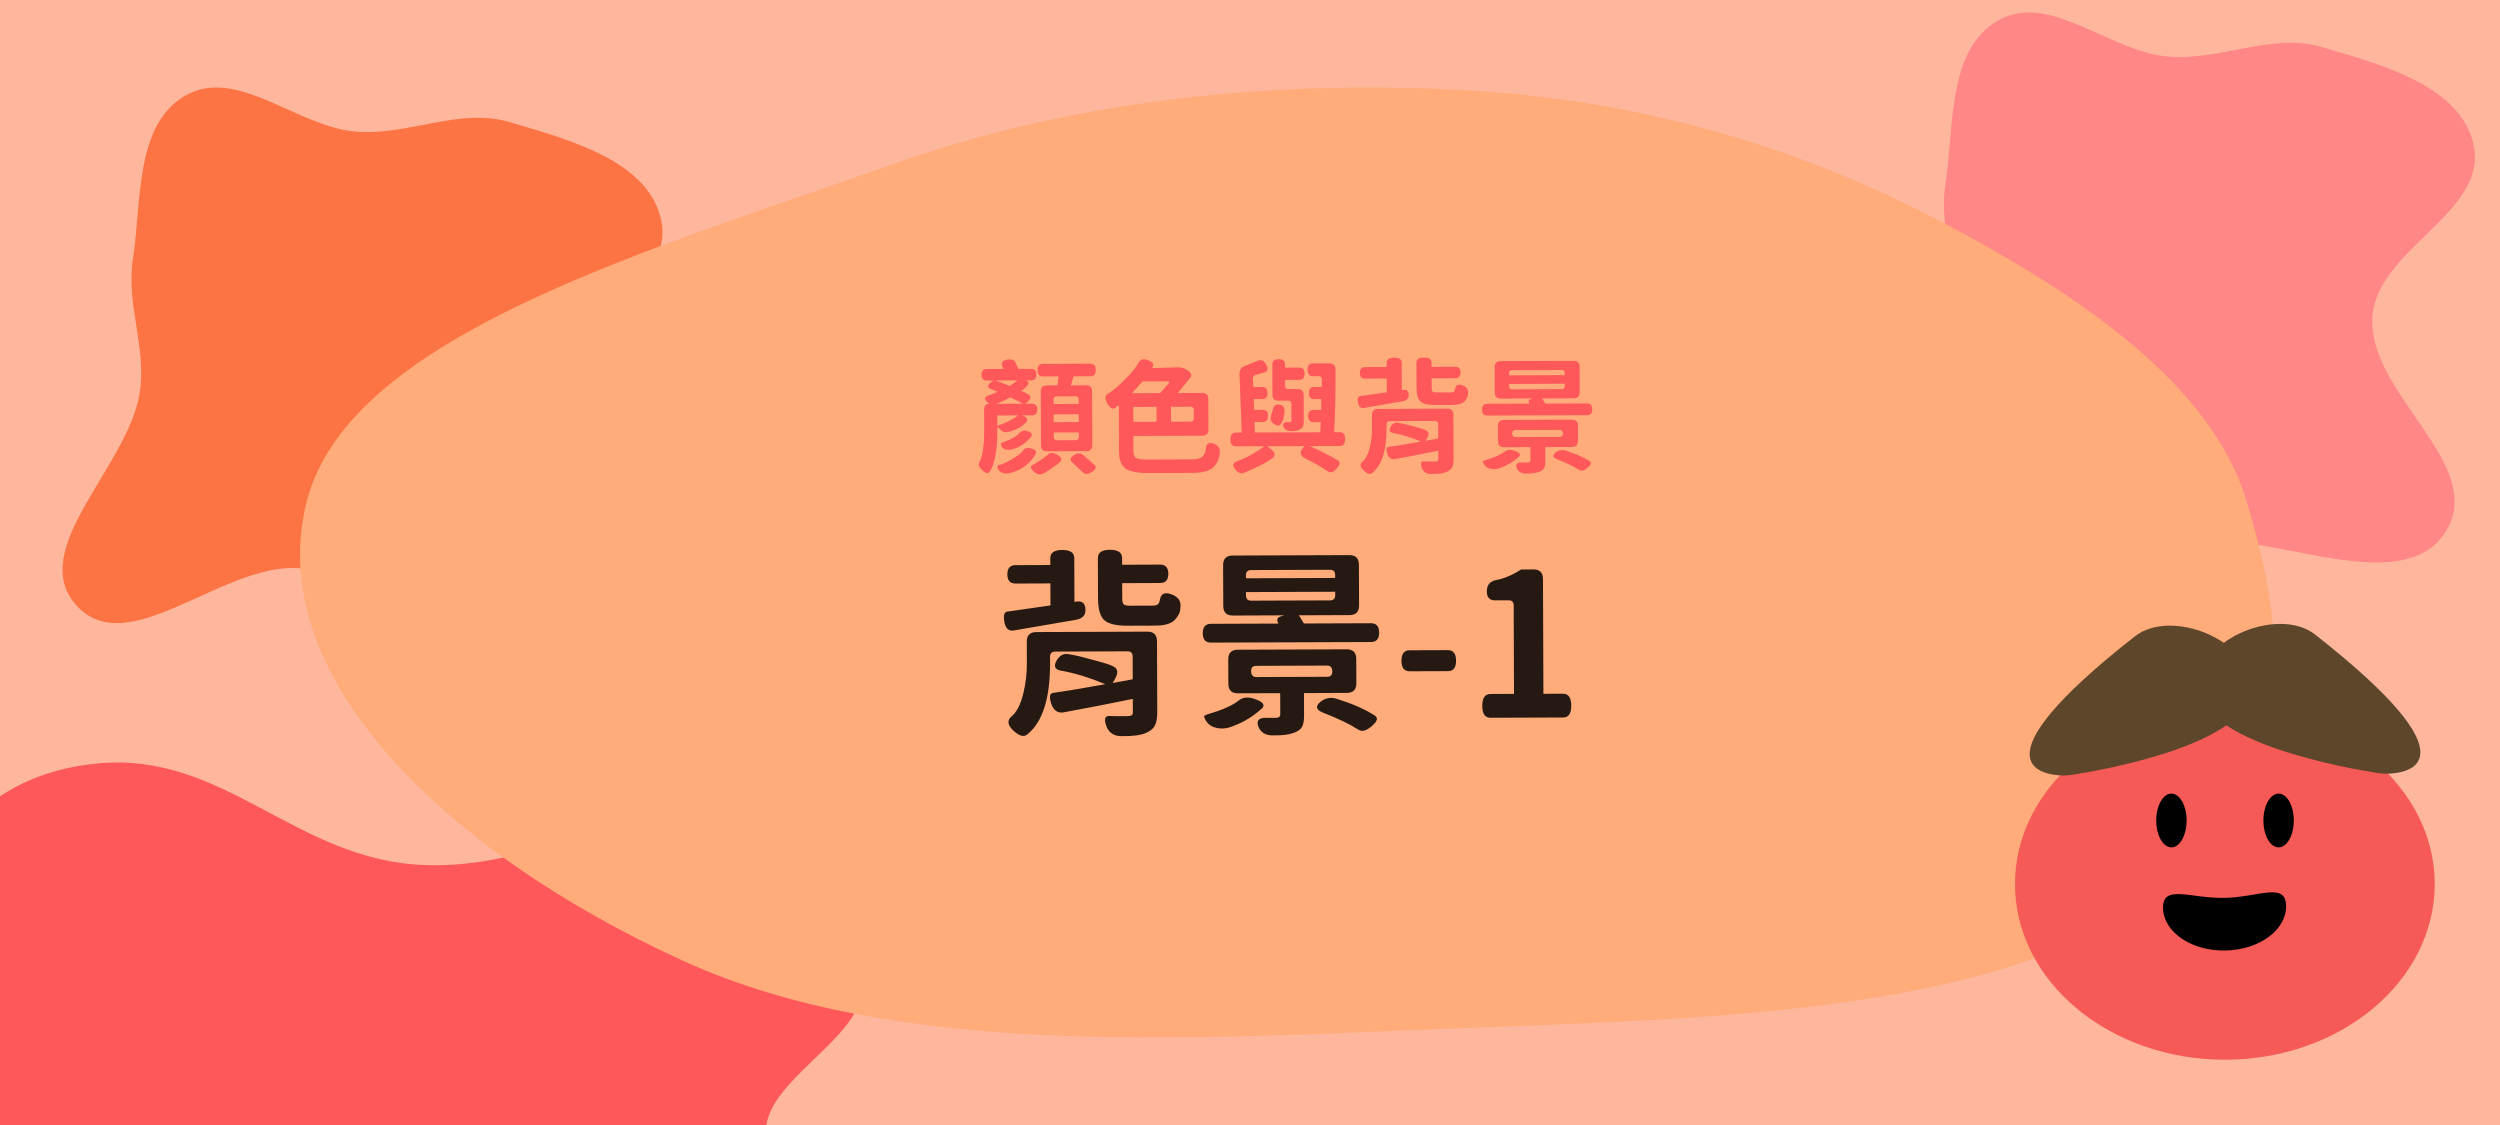
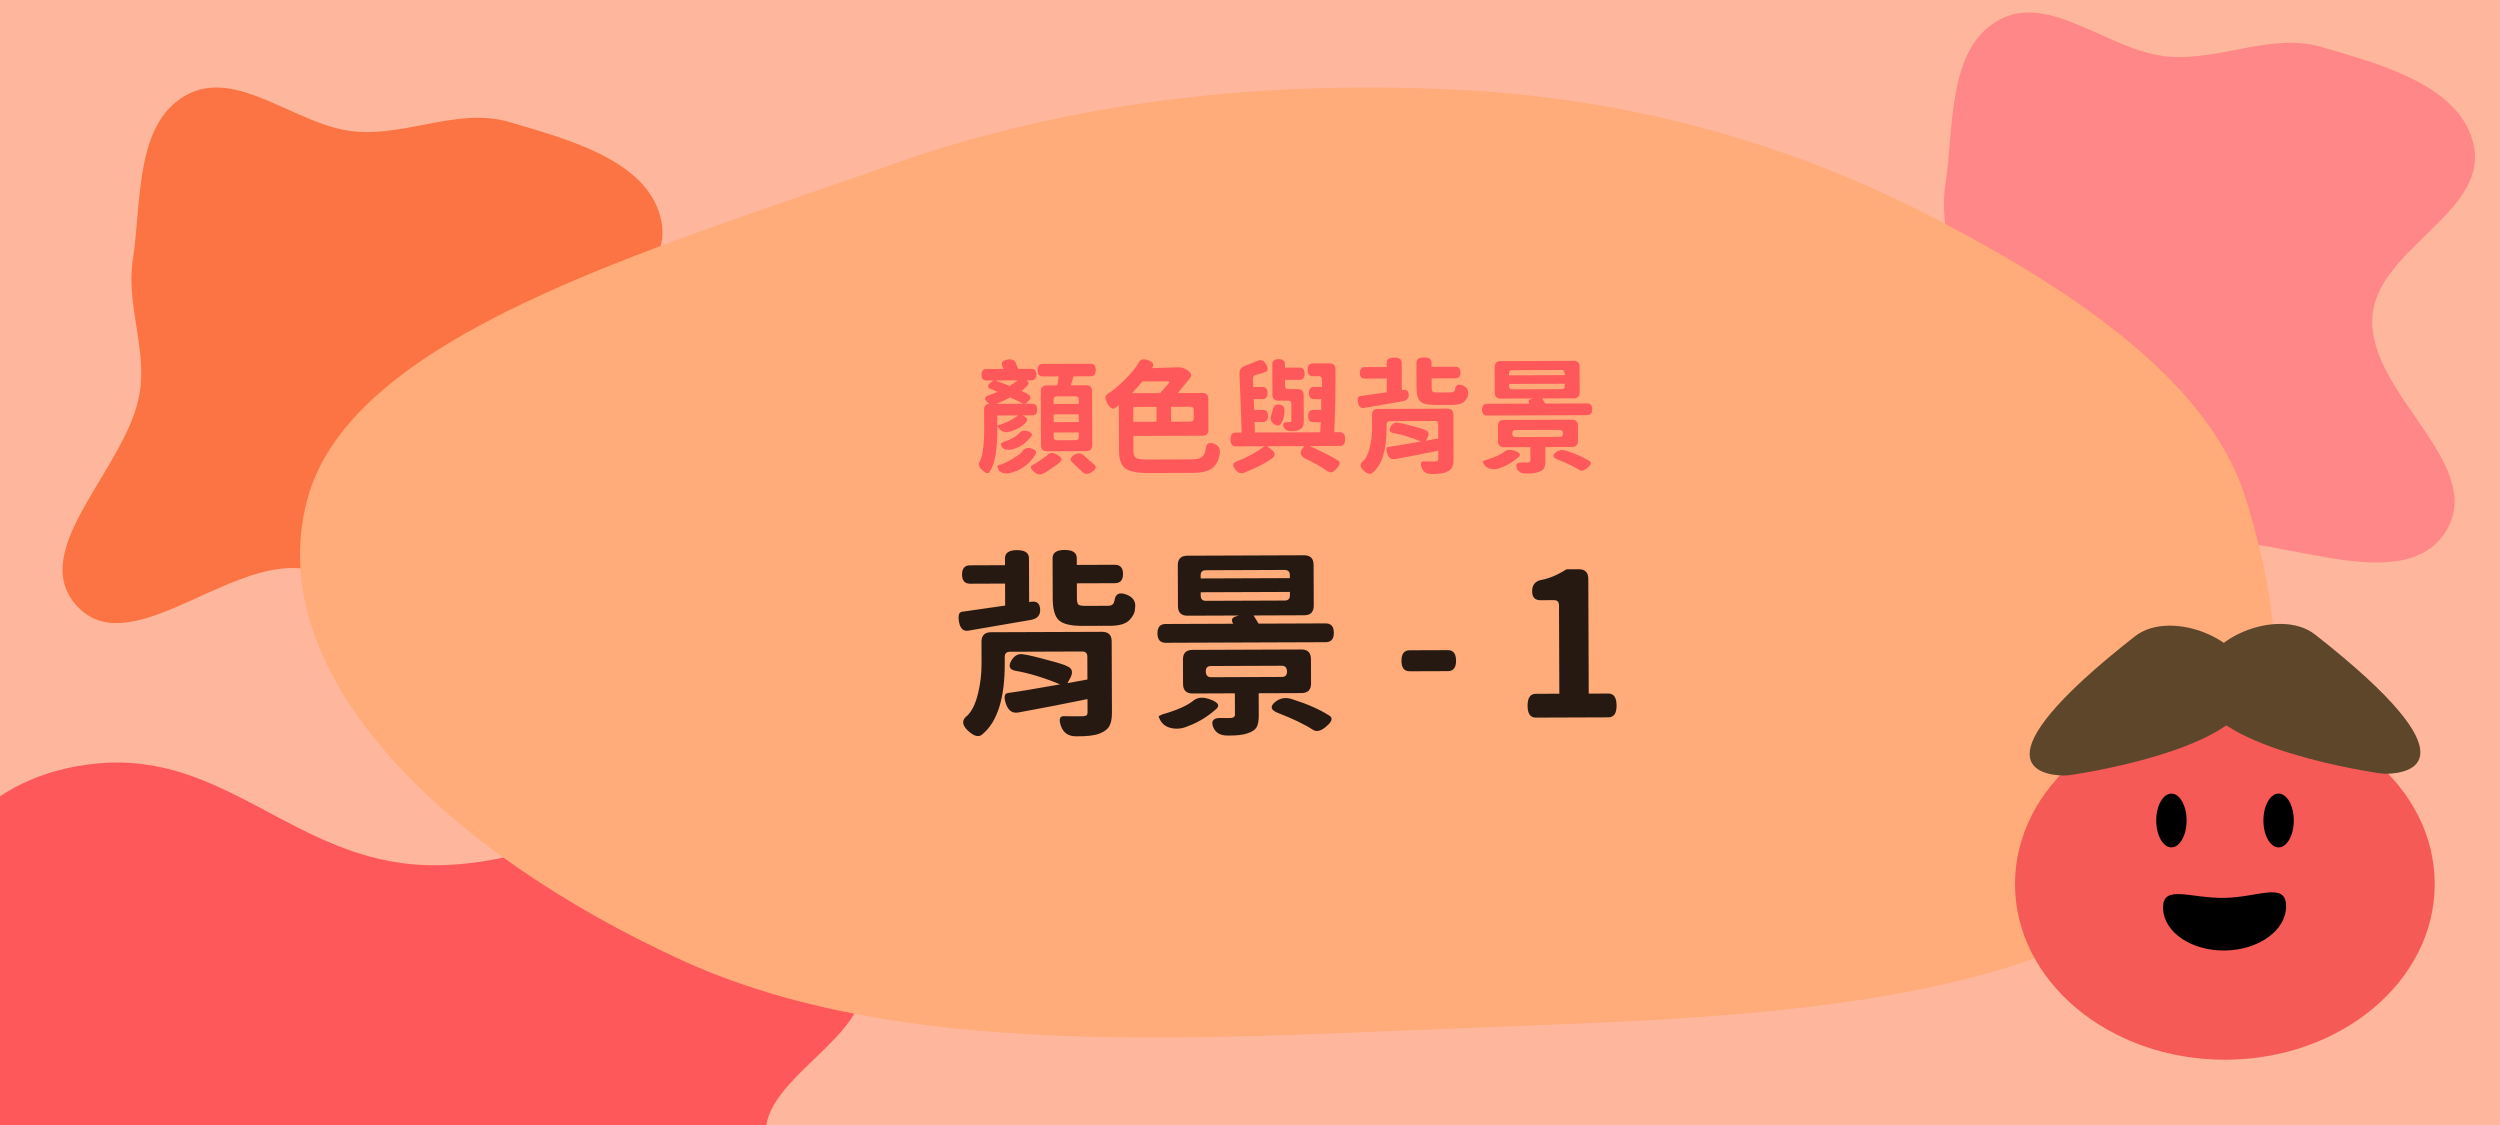
<svg xmlns="http://www.w3.org/2000/svg" width="200" height="90" viewBox="0 0 200 90" fill="none">
  <g clip-path="url(#clip0_2308_6673)">
    <rect width="200" height="90" fill="#FEB79D" />
    <path fill-rule="evenodd" clip-rule="evenodd" d="M-6.18 85.526C-5.521 81.351 -9.948 77.257 -7.655 73.239C-4.948 68.497 -1.652 61.992 7.772 61.078C17.997 60.087 23.6 68.826 33.978 69.205C45.818 69.637 56.588 60.196 66.887 63.237C76.243 66 70.121 74.012 68.975 79.539C68.168 83.434 61.536 86.431 61.267 90.346C60.85 96.397 75.769 103.853 67.023 107.895C58.356 111.9 45.738 103.802 34.253 102.83C27.316 102.243 20.566 103.925 13.618 103.373C4.658 102.66 -7.251 103.227 -11.753 99.17C-16.321 95.052 -6.927 90.254 -6.18 85.526Z" fill="#FE585B" />
    <path fill-rule="evenodd" clip-rule="evenodd" d="M28.474 10.53C32.649 10.872 36.743 8.58 40.761 9.767C45.503 11.168 52.008 12.874 52.922 17.752C53.913 23.046 45.174 25.946 44.795 31.318C44.363 37.447 53.804 43.022 50.763 48.353C48 53.196 39.988 50.027 34.461 49.434C30.566 49.016 27.569 45.584 23.654 45.444C17.603 45.228 10.147 52.951 6.105 48.424C2.1 43.937 10.197 37.406 11.17 31.46C11.758 27.869 10.075 24.375 10.627 20.779C11.34 16.14 10.773 9.976 14.83 7.646C18.948 5.281 23.746 10.143 28.474 10.53Z" fill="#FC7443" />
    <path fill-rule="evenodd" clip-rule="evenodd" d="M173.474 4.53C177.649 4.872 181.743 2.58 185.761 3.767C190.503 5.168 197.008 6.874 197.922 11.752C198.913 17.046 190.174 19.946 189.795 25.318C189.363 31.447 198.804 37.022 195.763 42.353C193 47.196 184.988 44.027 179.461 43.434C175.566 43.016 172.569 39.584 168.654 39.444C162.603 39.228 155.147 46.951 151.105 42.424C147.1 37.937 155.198 31.406 156.17 25.46C156.757 21.869 155.075 18.375 155.627 14.779C156.34 10.14 155.773 3.976 159.83 1.646C163.948 -0.719 168.746 4.143 173.474 4.53Z" fill="#FF8787" />
    <path fill-rule="evenodd" clip-rule="evenodd" d="M117.063 7.205C131.49 7.98 144.155 11.905 154.996 17.578C166.733 23.719 176.896 30.86 179.688 39.971C183.097 51.095 184.354 63.745 171.749 72.255C158.691 81.071 136.857 81.474 117.063 82.25C95.236 83.105 71.899 84.751 54.603 76.845C35.616 68.165 20.857 53.977 24.577 39.971C28.089 26.753 52.105 19.98 71.539 13.095C85.386 8.19 100.98 6.341 117.063 7.205Z" fill="#FFAB7A" />
    <ellipse cx="177.989" cy="70.727" rx="16.788" ry="14.051" fill="#F55A57" />
    <ellipse cx="173.713" cy="65.639" rx="1.215" ry="2.151" fill="black" />
    <ellipse cx="182.288" cy="65.639" rx="1.215" ry="2.151" fill="black" />
    <path d="M173.043 72.643C173.079 74.57 175.312 76.092 178.031 76.041C180.749 75.99 182.924 74.386 182.888 72.458C182.852 70.531 180.67 71.781 177.952 71.831C175.233 71.882 173.007 70.715 173.043 72.643Z" fill="black" />
    <path d="M170.798 50.904C173.679 48.645 180.102 51.191 180.102 55.022C180.103 59.542 168.088 61.623 165.803 61.978C165.554 62.017 165.305 62.044 165.056 62.039C163.427 62.006 157.617 61.237 170.798 50.904Z" fill="#6E5232" />
    <path d="M170.798 50.904C173.679 48.645 180.102 51.191 180.102 55.022C180.103 59.542 168.088 61.623 165.803 61.978C165.554 62.017 165.305 62.044 165.056 62.039C163.427 62.006 157.617 61.237 170.798 50.904Z" fill="url(#paint0_radial_2308_6673)" fill-opacity="0.15" />
    <path d="M185.204 50.763C182.323 48.505 175.9 51.051 175.9 54.881C175.899 59.401 187.914 61.483 190.199 61.837C190.448 61.876 190.697 61.903 190.946 61.898C192.575 61.866 198.385 61.097 185.204 50.763Z" fill="#6E5232" />
    <path d="M185.204 50.763C182.323 48.505 175.9 51.051 175.9 54.881C175.899 59.401 187.914 61.483 190.199 61.837C190.448 61.876 190.697 61.903 190.946 61.898C192.575 61.866 198.385 61.097 185.204 50.763Z" fill="url(#paint1_radial_2308_6673)" fill-opacity="0.15" />
    <path d="M79.718 32.308L81.847 32.3C81.594 32.154 81.25 31.985 80.816 31.794C80.47 31.982 80.104 32.153 79.718 32.308ZM81.41 30.431L79.63 30.438C79.971 30.557 80.348 30.702 80.762 30.874C81.035 30.713 81.251 30.565 81.41 30.431ZM79.781 33.238L79.784 34.058C80.503 33.822 81.055 33.546 81.441 33.231L79.781 33.238ZM79.784 34.118L79.785 34.348C79.791 35.988 79.589 37.115 79.178 37.73C79.078 37.917 78.891 37.888 78.617 37.642C78.343 37.403 78.249 37.19 78.335 37.003C78.606 36.555 78.74 35.665 78.735 34.331L78.729 32.791C78.728 32.471 78.864 32.311 79.138 32.31L79.007 32.19C78.706 31.925 78.739 31.735 79.105 31.62C79.145 31.62 79.381 31.529 79.814 31.347C79.4 31.169 79.23 31.1 79.303 31.139C78.969 31.014 78.959 30.831 79.271 30.59L79.471 30.439L78.93 30.441C78.657 30.442 78.52 30.289 78.519 29.982C78.518 29.676 78.654 29.522 78.927 29.521L80.277 29.516L80.176 29.266C80.075 29.013 80.201 28.849 80.554 28.775C80.914 28.7 81.148 28.786 81.255 29.032L81.457 29.511L82.497 29.508C82.77 29.506 82.908 29.659 82.909 29.966C82.91 30.273 82.774 30.427 82.501 30.427L82.081 30.429C82.361 30.535 82.358 30.715 82.073 30.969C81.853 31.19 81.72 31.287 81.674 31.261C81.987 31.399 82.134 31.469 82.114 31.469C82.495 31.648 82.532 31.867 82.227 32.129L82.028 32.299L82.567 32.297C82.841 32.296 82.978 32.452 82.979 32.766C82.98 33.072 82.844 33.226 82.571 33.227L81.791 33.23C82.212 33.402 82.286 33.608 82.013 33.849C81.808 34.097 81.448 34.308 80.936 34.483C80.556 34.631 80.263 34.602 80.055 34.397L79.784 34.118ZM81.556 34.631C81.749 34.437 81.992 34.399 82.286 34.518C82.579 34.637 82.627 34.8 82.427 35.008C82.089 35.409 81.71 35.687 81.291 35.842C80.998 35.97 80.725 36.011 80.471 35.965C80.224 35.913 80.09 35.746 80.069 35.467L80.249 35.376C80.895 35.154 81.33 34.905 81.556 34.631ZM81.841 36.04C82.001 35.833 82.24 35.785 82.561 35.897C82.888 36.003 82.969 36.172 82.803 36.406C82.379 37.081 81.8 37.533 81.068 37.763C80.768 37.884 80.488 37.908 80.228 37.836C79.974 37.764 79.827 37.574 79.786 37.268L79.926 37.207C80.219 37.133 80.591 36.958 81.044 36.683C81.503 36.401 81.769 36.187 81.841 36.04ZM84.296 34.601L84.297 34.961C84.298 35.134 84.385 35.221 84.558 35.22L86.048 35.214C86.222 35.214 86.308 35.127 86.307 34.953L86.306 34.593L84.296 34.601ZM84.291 33.151L84.293 33.771L86.303 33.763L86.301 33.143L84.291 33.151ZM84.545 31.71C84.372 31.711 84.286 31.797 84.286 31.971L84.288 32.321L86.297 32.313L86.296 31.963C86.296 31.79 86.209 31.704 86.035 31.704L84.545 31.71ZM87.38 35.609C87.381 35.929 87.222 36.09 86.901 36.091L83.762 36.103C83.442 36.104 83.281 35.945 83.28 35.625L83.264 31.315C83.263 30.995 83.422 30.834 83.742 30.833L84.592 30.83L84.689 30.109L83.419 30.114C83.146 30.115 83.009 29.949 83.007 29.616C83.006 29.282 83.142 29.115 83.416 29.114L87.246 29.1C87.519 29.099 87.656 29.265 87.657 29.598C87.659 29.932 87.523 30.099 87.249 30.1L85.879 30.105L85.672 30.826L86.882 30.821C87.202 30.82 87.363 30.98 87.364 31.299L87.38 35.609ZM85.765 36.975C85.571 36.789 85.617 36.603 85.903 36.415C86.195 36.227 86.442 36.22 86.643 36.392L87.535 37.169C87.743 37.341 87.69 37.532 87.378 37.739C87.072 37.954 86.822 37.968 86.628 37.782L85.765 36.975ZM83.832 36.363C84.012 36.189 84.265 36.198 84.593 36.39C84.927 36.582 85.001 36.765 84.815 36.939C84.762 37.019 84.546 37.187 84.166 37.441C83.794 37.703 83.548 37.854 83.428 37.894C83.195 38.015 82.945 37.953 82.677 37.707C82.417 37.461 82.403 37.285 82.635 37.177C82.735 37.143 82.955 37.009 83.294 36.775C83.64 36.54 83.819 36.403 83.832 36.363ZM93.472 30.697C93.585 30.57 93.554 30.506 93.381 30.507L91.401 30.515L90.564 31.458L92.804 31.449L93.472 30.697ZM95.243 33.73C95.416 33.73 95.502 33.643 95.502 33.469L95.499 32.789C95.499 32.623 95.412 32.54 95.238 32.54L93.678 32.546L93.683 33.736L95.243 33.73ZM90.659 32.557L90.663 33.747L92.523 33.74L92.519 32.55L90.659 32.557ZM91.934 36.763L95.314 36.75C95.787 36.748 96.094 36.66 96.233 36.487C96.379 36.313 96.458 36.096 96.471 35.836C96.523 35.469 96.736 35.355 97.109 35.493C97.483 35.632 97.641 35.881 97.582 36.242C97.537 36.715 97.365 37.096 97.066 37.383C96.767 37.678 96.205 37.827 95.378 37.83L91.958 37.843C91.018 37.846 90.378 37.725 90.037 37.48C89.696 37.241 89.524 36.768 89.522 36.062L89.508 32.411L89.249 32.612C89.029 32.773 88.812 32.667 88.597 32.295C88.383 31.916 88.385 31.656 88.605 31.515C88.997 31.287 89.466 30.898 90.01 30.35C90.562 29.794 90.933 29.329 91.125 28.956C91.258 28.728 91.504 28.684 91.865 28.823C92.225 28.955 92.339 29.138 92.207 29.372L92.157 29.452L94.277 29.384C94.55 29.383 94.814 29.479 95.068 29.671C95.322 29.857 95.363 30.053 95.19 30.26L94.224 31.444L96.184 31.437C96.504 31.436 96.665 31.595 96.666 31.915L96.675 34.385C96.677 34.698 96.517 34.856 96.197 34.857L90.667 34.877L90.671 36.057C90.673 36.364 90.747 36.56 90.894 36.646C91.041 36.726 91.387 36.765 91.934 36.763ZM103.313 33.67L103.308 32.31C103.307 32.137 103.22 32.051 103.047 32.051L102.277 32.054C101.957 32.055 101.796 31.896 101.795 31.576L101.786 29.146C101.785 28.873 101.951 28.735 102.284 28.734C102.624 28.733 102.795 28.869 102.796 29.142L102.797 29.412L103.957 29.408C104.23 29.407 104.367 29.57 104.369 29.896C104.37 30.223 104.234 30.387 103.961 30.388L102.801 30.392L102.802 30.862C102.803 31.036 102.89 31.122 103.063 31.121L103.813 31.128C104.133 31.127 104.294 31.287 104.295 31.607L104.303 33.667C104.303 33.873 104.277 34.027 104.224 34.127C104.178 34.227 104.078 34.314 103.925 34.388C103.772 34.462 103.589 34.496 103.376 34.49C103.002 34.498 102.772 34.382 102.684 34.143C102.597 33.896 102.69 33.773 102.963 33.772L103.143 33.771C103.256 33.777 103.313 33.744 103.313 33.67ZM101.849 32.686C101.915 32.425 102.094 32.322 102.388 32.374C102.681 32.419 102.802 32.632 102.75 33.012C102.725 33.392 102.636 33.683 102.483 33.883C102.384 34.077 102.208 34.098 101.954 33.945C101.7 33.786 101.606 33.577 101.671 33.316L101.849 32.686ZM105.616 34.582L105.663 33.772L105.063 33.774C104.79 33.775 104.652 33.612 104.651 33.285C104.65 32.959 104.786 32.795 105.059 32.794L105.699 32.791L105.696 31.931L105.126 31.934C104.853 31.935 104.716 31.772 104.714 31.445C104.713 31.119 104.849 30.955 105.123 30.954L105.753 30.951L105.75 30.351C105.75 30.178 105.663 30.092 105.489 30.092L105.019 30.094C104.746 30.095 104.609 29.925 104.608 29.585C104.606 29.245 104.742 29.075 105.016 29.074L106.366 29.069C106.686 29.068 106.843 29.247 106.838 29.607C106.851 31.294 106.817 32.951 106.736 34.578L107.196 34.576C107.469 34.575 107.607 34.758 107.608 35.124C107.609 35.491 107.473 35.675 107.2 35.676L104.79 35.685C105.859 36.181 106.613 36.568 107.054 36.846C107.248 36.959 107.212 37.166 106.947 37.467C106.688 37.775 106.452 37.859 106.238 37.719C105.67 37.328 105.078 36.99 104.464 36.706C104.036 36.488 103.942 36.221 104.181 35.907L104.35 35.687L101.38 35.697L101.761 36.006C102.069 36.258 102.046 36.498 101.694 36.726C101.175 37.082 100.463 37.441 99.558 37.804C99.285 37.925 99.035 37.836 98.807 37.537C98.586 37.245 98.618 37.041 98.905 36.927C99.71 36.624 100.465 36.214 101.17 35.698L98.85 35.707C98.577 35.708 98.439 35.525 98.438 35.158C98.437 34.792 98.573 34.608 98.846 34.607L99.336 34.605L99.159 29.896C99.151 29.596 99.284 29.392 99.556 29.284L100.675 28.84C100.928 28.746 101.138 28.862 101.306 29.188C101.481 29.507 101.438 29.704 101.178 29.778L100.469 29.991C100.309 30.038 100.23 30.145 100.23 30.312L100.263 30.962L100.993 30.959C101.266 30.958 101.403 31.121 101.404 31.447C101.406 31.767 101.27 31.928 100.996 31.929L100.296 31.931L100.329 32.791L101.029 32.789C101.303 32.788 101.44 32.951 101.441 33.277C101.442 33.597 101.306 33.758 101.033 33.759L100.363 33.761L100.396 34.601L105.616 34.582ZM112.695 31.576C112.709 31.862 112.557 32.036 112.237 32.097C111.098 32.295 110.048 32.475 109.089 32.639C108.849 32.673 108.698 32.527 108.637 32.201C108.583 31.874 108.635 31.704 108.795 31.69C109.062 31.656 109.778 31.553 110.944 31.382L110.94 30.282L109.2 30.288C108.927 30.29 108.79 30.137 108.788 29.83C108.787 29.523 108.923 29.369 109.197 29.369L110.937 29.362L110.936 29.022C110.934 28.749 111.134 28.611 111.534 28.61C111.934 28.608 112.134 28.744 112.136 29.018L112.144 31.208L112.264 31.187C112.537 31.153 112.681 31.282 112.695 31.576ZM115.789 32.694C116.109 32.693 116.27 32.852 116.271 33.172L116.284 36.732C116.285 37.026 116.243 37.249 116.157 37.403C116.077 37.556 115.918 37.68 115.678 37.775C115.438 37.875 115.052 37.923 114.519 37.919C114.125 37.927 113.865 37.758 113.737 37.412C113.615 37.066 113.668 36.899 113.895 36.911C113.988 36.917 114.298 36.92 114.825 36.918C114.918 36.911 114.981 36.894 115.015 36.867C115.048 36.84 115.064 36.794 115.064 36.727L115.062 36.057C113.909 36.294 112.753 36.519 111.594 36.73C111.301 36.777 111.097 36.632 110.982 36.292C110.868 35.952 110.904 35.772 111.09 35.752C111.524 35.697 112.39 35.553 113.689 35.322C112.881 34.985 112.133 34.758 111.446 34.64C111.166 34.581 111.099 34.418 111.245 34.151C111.397 33.884 111.596 33.773 111.843 33.819C112.09 33.851 112.497 33.946 113.064 34.104C113.638 34.255 113.962 34.358 114.036 34.411C114.296 34.51 114.353 34.703 114.208 34.99L114.059 35.261L115.058 35.077L115.054 33.937C115.053 33.764 114.966 33.677 114.793 33.678L111.183 33.691C111.009 33.692 110.923 33.779 110.924 33.952L110.925 34.252C110.931 35.999 110.562 37.184 109.818 37.806C109.645 37.98 109.409 37.931 109.108 37.659C108.813 37.393 108.766 37.16 108.965 36.959C109.244 36.745 109.453 36.348 109.591 35.767C109.709 35.293 109.767 34.783 109.765 34.236L109.761 33.197C109.76 32.877 109.919 32.716 110.239 32.715L115.789 32.694ZM114.974 31.397L116.084 31.393C116.231 31.392 116.327 31.345 116.374 31.252L116.413 31.122C116.459 30.795 116.655 30.698 117.002 30.83C117.356 30.962 117.5 31.198 117.435 31.538C117.436 31.725 117.343 31.915 117.157 32.109C116.971 32.296 116.655 32.391 116.208 32.393L114.808 32.398C114.228 32.4 113.834 32.305 113.627 32.112C113.426 31.919 113.325 31.563 113.323 31.043L113.315 29.013C113.314 28.74 113.514 28.602 113.914 28.601C114.321 28.599 114.524 28.735 114.525 29.009L114.527 29.349L116.427 29.342C116.7 29.341 116.837 29.494 116.838 29.8C116.84 30.107 116.703 30.261 116.43 30.262L114.53 30.269L114.533 31.039C114.534 31.192 114.561 31.292 114.614 31.338C114.668 31.378 114.788 31.398 114.974 31.397ZM120.722 30.716L120.722 30.886C120.723 31.059 120.81 31.145 120.983 31.145L124.923 31.13C125.097 31.13 125.183 31.043 125.182 30.869L125.182 30.699L120.722 30.716ZM120.978 29.615C120.804 29.616 120.718 29.703 120.719 29.876L120.719 30.026L125.179 30.009L125.179 29.859C125.178 29.686 125.091 29.6 124.918 29.6L120.978 29.615ZM126.968 32.273C127.241 32.272 127.378 32.428 127.379 32.741C127.381 33.054 127.244 33.212 126.971 33.213L118.971 33.242C118.698 33.243 118.561 33.087 118.559 32.774C118.558 32.461 118.694 32.303 118.968 32.302L122.348 32.29C122.234 32.11 122.273 31.99 122.466 31.929L122.636 31.879L120.066 31.888C119.746 31.889 119.586 31.73 119.584 31.41L119.577 29.37C119.576 29.05 119.735 28.89 120.055 28.888L125.885 28.867C126.205 28.866 126.366 29.025 126.367 29.345L126.374 31.385C126.376 31.705 126.216 31.866 125.896 31.867L123.366 31.876L123.618 32.285L126.968 32.273ZM120.392 36.107C120.605 35.953 120.891 35.949 121.252 36.094C121.619 36.239 121.693 36.399 121.474 36.573C121.042 36.955 120.573 37.236 120.067 37.418C119.774 37.546 119.481 37.571 119.187 37.492C118.9 37.413 118.709 37.22 118.615 36.914L118.804 36.823C119.557 36.607 120.086 36.368 120.392 36.107ZM121.236 34.404C121.062 34.405 120.976 34.492 120.976 34.665C120.977 34.865 121.064 34.965 121.238 34.964L124.778 34.951C124.951 34.95 125.037 34.863 125.037 34.69C125.036 34.49 124.949 34.39 124.776 34.391L121.236 34.404ZM126.239 35.275C126.24 35.595 126.081 35.756 125.761 35.757L123.621 35.765L123.625 36.885C123.626 37.145 123.59 37.339 123.517 37.465C123.444 37.592 123.294 37.693 123.068 37.767C122.842 37.848 122.515 37.886 122.088 37.881C121.702 37.889 121.451 37.74 121.337 37.434C121.229 37.134 121.365 36.99 121.745 37.002C121.965 37.008 122.135 37.007 122.255 37C122.375 36.986 122.435 36.933 122.435 36.84L122.431 35.77L120.321 35.777C120.001 35.779 119.84 35.619 119.839 35.299L119.834 34.079C119.833 33.759 119.993 33.599 120.313 33.597L125.752 33.577C126.072 33.576 126.233 33.735 126.234 34.055L126.239 35.275ZM124.564 36.742C124.224 36.603 124.18 36.426 124.432 36.212C124.691 35.998 124.985 35.95 125.312 36.069C126.046 36.3 126.654 36.567 127.135 36.872C127.342 36.985 127.306 37.161 127.027 37.403C126.754 37.65 126.525 37.714 126.337 37.595C125.923 37.323 125.332 37.039 124.564 36.742Z" fill="#FE585B" />
-     <path d="M86.838 48.742C86.861 49.201 86.617 49.479 86.105 49.577C84.282 49.893 82.603 50.182 81.068 50.444C80.684 50.499 80.444 50.265 80.346 49.742C80.258 49.22 80.343 48.948 80.599 48.926C81.025 48.871 82.171 48.706 84.037 48.433L84.03 46.673L81.246 46.683C80.809 46.685 80.589 46.44 80.588 45.95C80.586 45.459 80.803 45.213 81.241 45.211L84.025 45.201L84.023 44.657C84.021 44.219 84.34 44 84.98 43.997C85.62 43.995 85.941 44.212 85.943 44.65L85.956 48.154L86.148 48.121C86.585 48.066 86.815 48.273 86.838 48.742ZM91.788 50.532C92.3 50.53 92.558 50.785 92.559 51.297L92.581 56.993C92.582 57.463 92.514 57.82 92.376 58.066C92.249 58.312 91.994 58.51 91.611 58.661C91.227 58.822 90.609 58.899 89.755 58.892C89.126 58.905 88.709 58.634 88.504 58.08C88.31 57.526 88.395 57.259 88.757 57.279C88.907 57.289 89.403 57.293 90.246 57.29C90.395 57.279 90.496 57.252 90.549 57.209C90.603 57.166 90.629 57.091 90.628 56.984L90.624 55.913C88.781 56.293 86.931 56.651 85.076 56.989C84.607 57.066 84.281 56.832 84.098 56.289C83.915 55.745 83.972 55.457 84.271 55.424C84.964 55.336 86.35 55.107 88.428 54.737C87.135 54.197 85.939 53.834 84.84 53.646C84.392 53.552 84.284 53.291 84.517 52.863C84.761 52.435 85.08 52.258 85.475 52.331C85.87 52.383 86.521 52.536 87.429 52.788C88.347 53.03 88.865 53.194 88.983 53.279C89.399 53.437 89.491 53.746 89.258 54.206L89.02 54.638L90.619 54.344L90.612 52.52C90.611 52.243 90.472 52.105 90.194 52.106L84.418 52.127C84.141 52.129 84.003 52.268 84.004 52.545L84.006 53.025C84.016 55.82 83.426 57.715 82.235 58.712C81.959 58.99 81.579 58.911 81.098 58.476C80.627 58.051 80.551 57.678 80.87 57.357C81.317 57.014 81.65 56.378 81.871 55.449C82.06 54.691 82.153 53.874 82.15 53L82.144 51.336C82.142 50.824 82.397 50.567 82.909 50.565L91.788 50.532ZM90.485 48.457L92.261 48.45C92.496 48.45 92.65 48.374 92.724 48.225L92.787 48.016C92.86 47.493 93.174 47.338 93.73 47.549C94.296 47.76 94.526 48.138 94.422 48.682C94.423 48.981 94.275 49.286 93.977 49.596C93.68 49.896 93.173 50.047 92.459 50.05L90.219 50.058C89.291 50.061 88.661 49.909 88.329 49.601C88.008 49.293 87.846 48.723 87.843 47.891L87.831 44.643C87.829 44.205 88.148 43.986 88.788 43.983C89.439 43.981 89.765 44.198 89.767 44.636L89.769 45.18L92.809 45.168C93.246 45.167 93.466 45.411 93.467 45.902C93.469 46.392 93.251 46.639 92.814 46.64L89.774 46.652L89.779 47.884C89.78 48.129 89.823 48.289 89.909 48.363C89.994 48.427 90.186 48.458 90.485 48.457ZM99.681 47.367L99.682 47.639C99.683 47.916 99.822 48.054 100.099 48.053L106.403 48.03C106.681 48.029 106.819 47.89 106.818 47.612L106.817 47.34L99.681 47.367ZM100.09 45.605C99.813 45.606 99.675 45.745 99.676 46.023L99.677 46.263L106.813 46.236L106.812 45.996C106.811 45.719 106.672 45.581 106.394 45.582L100.09 45.605ZM109.674 49.858C110.111 49.856 110.331 50.106 110.333 50.607C110.335 51.109 110.117 51.36 109.68 51.362L96.88 51.409C96.442 51.411 96.223 51.161 96.221 50.66C96.219 50.158 96.437 49.907 96.874 49.905L102.282 49.885C102.1 49.598 102.163 49.406 102.472 49.309L102.744 49.227L98.632 49.243C98.12 49.245 97.863 48.99 97.861 48.478L97.849 45.214C97.847 44.702 98.102 44.445 98.614 44.443L107.942 44.408C108.454 44.406 108.711 44.661 108.713 45.173L108.725 48.437C108.727 48.949 108.472 49.206 107.96 49.208L103.912 49.223L104.314 49.878L109.674 49.858ZM99.153 55.993C99.493 55.746 99.952 55.739 100.529 55.972C101.116 56.204 101.235 56.46 100.884 56.739C100.193 57.349 99.442 57.8 98.633 58.091C98.164 58.295 97.695 58.334 97.225 58.208C96.766 58.082 96.461 57.773 96.31 57.283L96.613 57.138C97.817 56.792 98.664 56.411 99.153 55.993ZM100.503 53.268C100.225 53.269 100.087 53.408 100.088 53.685C100.089 54.005 100.229 54.165 100.506 54.164L106.17 54.143C106.447 54.142 106.586 54.003 106.584 53.725C106.583 53.405 106.444 53.246 106.167 53.247L100.503 53.268ZM108.508 54.662C108.51 55.174 108.255 55.431 107.743 55.433L104.319 55.446L104.325 57.238C104.327 57.654 104.27 57.963 104.153 58.166C104.036 58.37 103.797 58.53 103.435 58.649C103.073 58.778 102.55 58.839 101.867 58.831C101.249 58.844 100.848 58.605 100.665 58.115C100.492 57.636 100.71 57.406 101.318 57.425C101.67 57.434 101.942 57.433 102.134 57.422C102.326 57.4 102.422 57.314 102.421 57.165L102.415 55.453L99.039 55.465C98.527 55.467 98.27 55.212 98.268 54.7L98.261 52.748C98.259 52.236 98.514 51.979 99.026 51.977L107.73 51.945C108.242 51.943 108.499 52.198 108.501 52.71L108.508 54.662ZM105.829 57.008C105.284 56.786 105.213 56.504 105.617 56.161C106.032 55.818 106.501 55.742 107.025 55.932C108.199 56.301 109.172 56.729 109.941 57.217C110.273 57.397 110.215 57.68 109.769 58.066C109.333 58.462 108.965 58.565 108.666 58.374C108.003 57.939 107.057 57.484 105.829 57.008ZM112.776 53.702C112.339 53.704 112.119 53.428 112.117 52.873C112.115 52.307 112.333 52.024 112.77 52.022L115.826 52.011C116.264 52.009 116.483 52.291 116.485 52.857C116.487 53.411 116.27 53.689 115.832 53.691L112.776 53.702ZM119.24 57.422C118.803 57.424 118.583 57.11 118.581 56.481C118.578 55.841 118.796 55.52 119.233 55.518L121.121 55.511L121.095 48.44C121.094 48.162 120.96 48.024 120.693 48.025L119.605 48.029C119.168 48.031 118.948 47.791 118.947 47.312C118.945 46.821 119.178 46.521 119.647 46.413C120.287 46.304 120.969 46.019 121.692 45.557L122.668 45.554C123.18 45.552 123.437 45.807 123.439 46.319L123.473 55.503L125.041 55.497C125.478 55.495 125.698 55.815 125.701 56.455C125.703 57.084 125.485 57.399 125.048 57.401L119.24 57.422Z" fill="black" fill-opacity="0.85" />
+     <path d="M83.213 48.756C83.236 49.215 82.992 49.493 82.48 49.591C80.657 49.907 78.978 50.196 77.443 50.457C77.059 50.512 76.819 50.278 76.721 49.756C76.633 49.234 76.718 48.961 76.974 48.939C77.4 48.884 78.546 48.72 80.412 48.446L80.405 46.686L77.621 46.697C77.184 46.698 76.964 46.454 76.963 45.963C76.961 45.472 77.178 45.226 77.616 45.225L80.4 45.214L80.398 44.67C80.396 44.233 80.715 44.013 81.355 44.011C81.995 44.008 82.316 44.226 82.318 44.663L82.331 48.167L82.523 48.135C82.96 48.08 83.19 48.287 83.213 48.756ZM88.164 50.546C88.676 50.544 88.933 50.799 88.934 51.311L88.956 57.007C88.957 57.476 88.889 57.834 88.751 58.079C88.624 58.325 88.369 58.523 87.986 58.674C87.602 58.836 86.984 58.913 86.13 58.905C85.501 58.918 85.084 58.648 84.879 58.094C84.686 57.54 84.77 57.273 85.133 57.293C85.282 57.303 85.778 57.306 86.621 57.303C86.77 57.292 86.871 57.265 86.924 57.222C86.978 57.179 87.004 57.105 87.004 56.998L86.999 55.926C85.156 56.306 83.306 56.665 81.451 57.002C80.982 57.079 80.656 56.845 80.473 56.302C80.29 55.759 80.347 55.471 80.646 55.438C81.339 55.35 82.725 55.12 84.803 54.75C83.51 54.211 82.314 53.847 81.215 53.659C80.767 53.565 80.659 53.304 80.892 52.877C81.136 52.449 81.455 52.272 81.85 52.345C82.245 52.397 82.896 52.549 83.804 52.802C84.722 53.044 85.24 53.207 85.358 53.292C85.774 53.45 85.866 53.759 85.633 54.219L85.395 54.652L86.994 54.358L86.987 52.534C86.986 52.257 86.847 52.118 86.569 52.12L80.793 52.141C80.516 52.142 80.378 52.281 80.379 52.558L80.381 53.038C80.391 55.833 79.801 57.729 78.61 58.725C78.334 59.003 77.955 58.925 77.473 58.489C77.002 58.064 76.926 57.691 77.245 57.37C77.692 57.027 78.025 56.391 78.246 55.462C78.435 54.704 78.528 53.888 78.525 53.013L78.519 51.349C78.517 50.837 78.772 50.58 79.284 50.578L88.164 50.546ZM86.86 48.47L88.636 48.464C88.871 48.463 89.025 48.388 89.099 48.238L89.162 48.03C89.235 47.507 89.549 47.351 90.105 47.562C90.671 47.774 90.901 48.151 90.797 48.696C90.798 48.995 90.65 49.299 90.352 49.609C90.055 49.909 89.548 50.06 88.834 50.063L86.594 50.071C85.666 50.075 85.036 49.922 84.704 49.614C84.383 49.306 84.221 48.736 84.218 47.904L84.206 44.656C84.204 44.219 84.523 43.999 85.163 43.997C85.814 43.994 86.14 44.212 86.142 44.649L86.144 45.193L89.184 45.182C89.621 45.18 89.841 45.425 89.842 45.915C89.844 46.406 89.626 46.652 89.189 46.654L86.149 46.665L86.154 47.897C86.155 48.142 86.198 48.302 86.284 48.377C86.369 48.44 86.561 48.471 86.86 48.47ZM96.056 47.38L96.057 47.652C96.058 47.93 96.197 48.068 96.474 48.067L102.778 48.043C103.056 48.042 103.194 47.903 103.193 47.626L103.192 47.354L96.056 47.38ZM96.465 45.619C96.188 45.62 96.05 45.759 96.051 46.036L96.052 46.276L103.188 46.25L103.187 46.01C103.186 45.733 103.047 45.594 102.769 45.595L96.465 45.619ZM106.049 49.871C106.487 49.87 106.706 50.12 106.708 50.621C106.71 51.122 106.492 51.374 106.055 51.375L93.255 51.423C92.817 51.424 92.598 51.175 92.596 50.673C92.594 50.172 92.812 49.92 93.249 49.919L98.657 49.899C98.475 49.611 98.538 49.419 98.847 49.322L99.119 49.241L95.007 49.256C94.495 49.258 94.238 49.003 94.236 48.491L94.224 45.227C94.222 44.715 94.477 44.458 94.989 44.456L104.317 44.422C104.829 44.42 105.086 44.675 105.088 45.187L105.1 48.451C105.102 48.963 104.847 49.22 104.335 49.222L100.287 49.237L100.689 49.891L106.049 49.871ZM95.528 56.006C95.868 55.76 96.327 55.753 96.904 55.985C97.491 56.218 97.61 56.473 97.259 56.752C96.568 57.362 95.817 57.813 95.008 58.104C94.539 58.309 94.07 58.348 93.6 58.221C93.141 58.095 92.836 57.787 92.685 57.297L92.988 57.152C94.192 56.806 95.039 56.424 95.528 56.006ZM96.878 53.281C96.6 53.282 96.462 53.422 96.463 53.699C96.465 54.019 96.604 54.178 96.881 54.177L102.545 54.156C102.822 54.155 102.961 54.016 102.96 53.739C102.958 53.419 102.819 53.259 102.542 53.26L96.878 53.281ZM104.883 54.676C104.885 55.188 104.63 55.445 104.118 55.447L100.694 55.459L100.701 57.251C100.702 57.667 100.645 57.977 100.528 58.18C100.411 58.383 100.172 58.544 99.81 58.663C99.448 58.792 98.925 58.852 98.242 58.844C97.624 58.857 97.223 58.619 97.04 58.129C96.867 57.649 97.085 57.419 97.693 57.438C98.045 57.448 98.317 57.447 98.509 57.435C98.701 57.413 98.797 57.328 98.796 57.178L98.79 55.466L95.414 55.479C94.902 55.481 94.645 55.226 94.643 54.714L94.636 52.762C94.634 52.25 94.889 51.993 95.401 51.991L104.105 51.959C104.617 51.957 104.874 52.212 104.876 52.724L104.883 54.676ZM102.204 57.022C101.659 56.8 101.588 56.517 101.993 56.174C102.407 55.831 102.876 55.755 103.4 55.945C104.574 56.314 105.547 56.742 106.316 57.23C106.648 57.41 106.59 57.693 106.144 58.079C105.708 58.475 105.34 58.578 105.041 58.387C104.378 57.952 103.432 57.497 102.204 57.022ZM112.776 53.702C112.339 53.704 112.119 53.428 112.117 52.873C112.115 52.307 112.333 52.024 112.77 52.022L115.826 52.011C116.264 52.009 116.483 52.291 116.485 52.857C116.487 53.411 116.27 53.689 115.832 53.691L112.776 53.702ZM122.865 57.409C122.428 57.411 122.208 57.097 122.206 56.467C122.203 55.827 122.421 55.507 122.858 55.505L124.746 55.498L124.72 48.426C124.719 48.149 124.585 48.011 124.318 48.011L123.23 48.016C122.793 48.017 122.573 47.778 122.572 47.298C122.57 46.807 122.803 46.508 123.272 46.399C123.912 46.29 124.594 46.005 125.317 45.544L126.293 45.54C126.805 45.538 127.062 45.793 127.064 46.305L127.098 55.489L128.666 55.483C129.103 55.482 129.323 55.801 129.326 56.441C129.328 57.07 129.11 57.386 128.673 57.388L122.865 57.409Z" fill="black" fill-opacity="0.85" />
  </g>
  <defs>
    <radialGradient id="paint0_radial_2308_6673" cx="0" cy="0" r="1" gradientUnits="userSpaceOnUse" gradientTransform="translate(0.560609 46.8353) rotate(65.4889) scale(3.32531 8.21233)">
      <stop offset="0.33" stop-opacity="0" />
      <stop offset="0.655" stop-opacity="0.6" />
      <stop offset="1" />
    </radialGradient>
    <radialGradient id="paint1_radial_2308_6673" cx="0" cy="0" r="1" gradientUnits="userSpaceOnUse" gradientTransform="translate(355.3 45.8572) rotate(114.511) scale(3.32531 8.21233)">
      <stop offset="0.33" stop-opacity="0" />
      <stop offset="0.655" stop-opacity="0.6" />
      <stop offset="1" />
    </radialGradient>
    <clipPath id="clip0_2308_6673">
      <rect width="200" height="90" fill="white" />
    </clipPath>
  </defs>
</svg>
